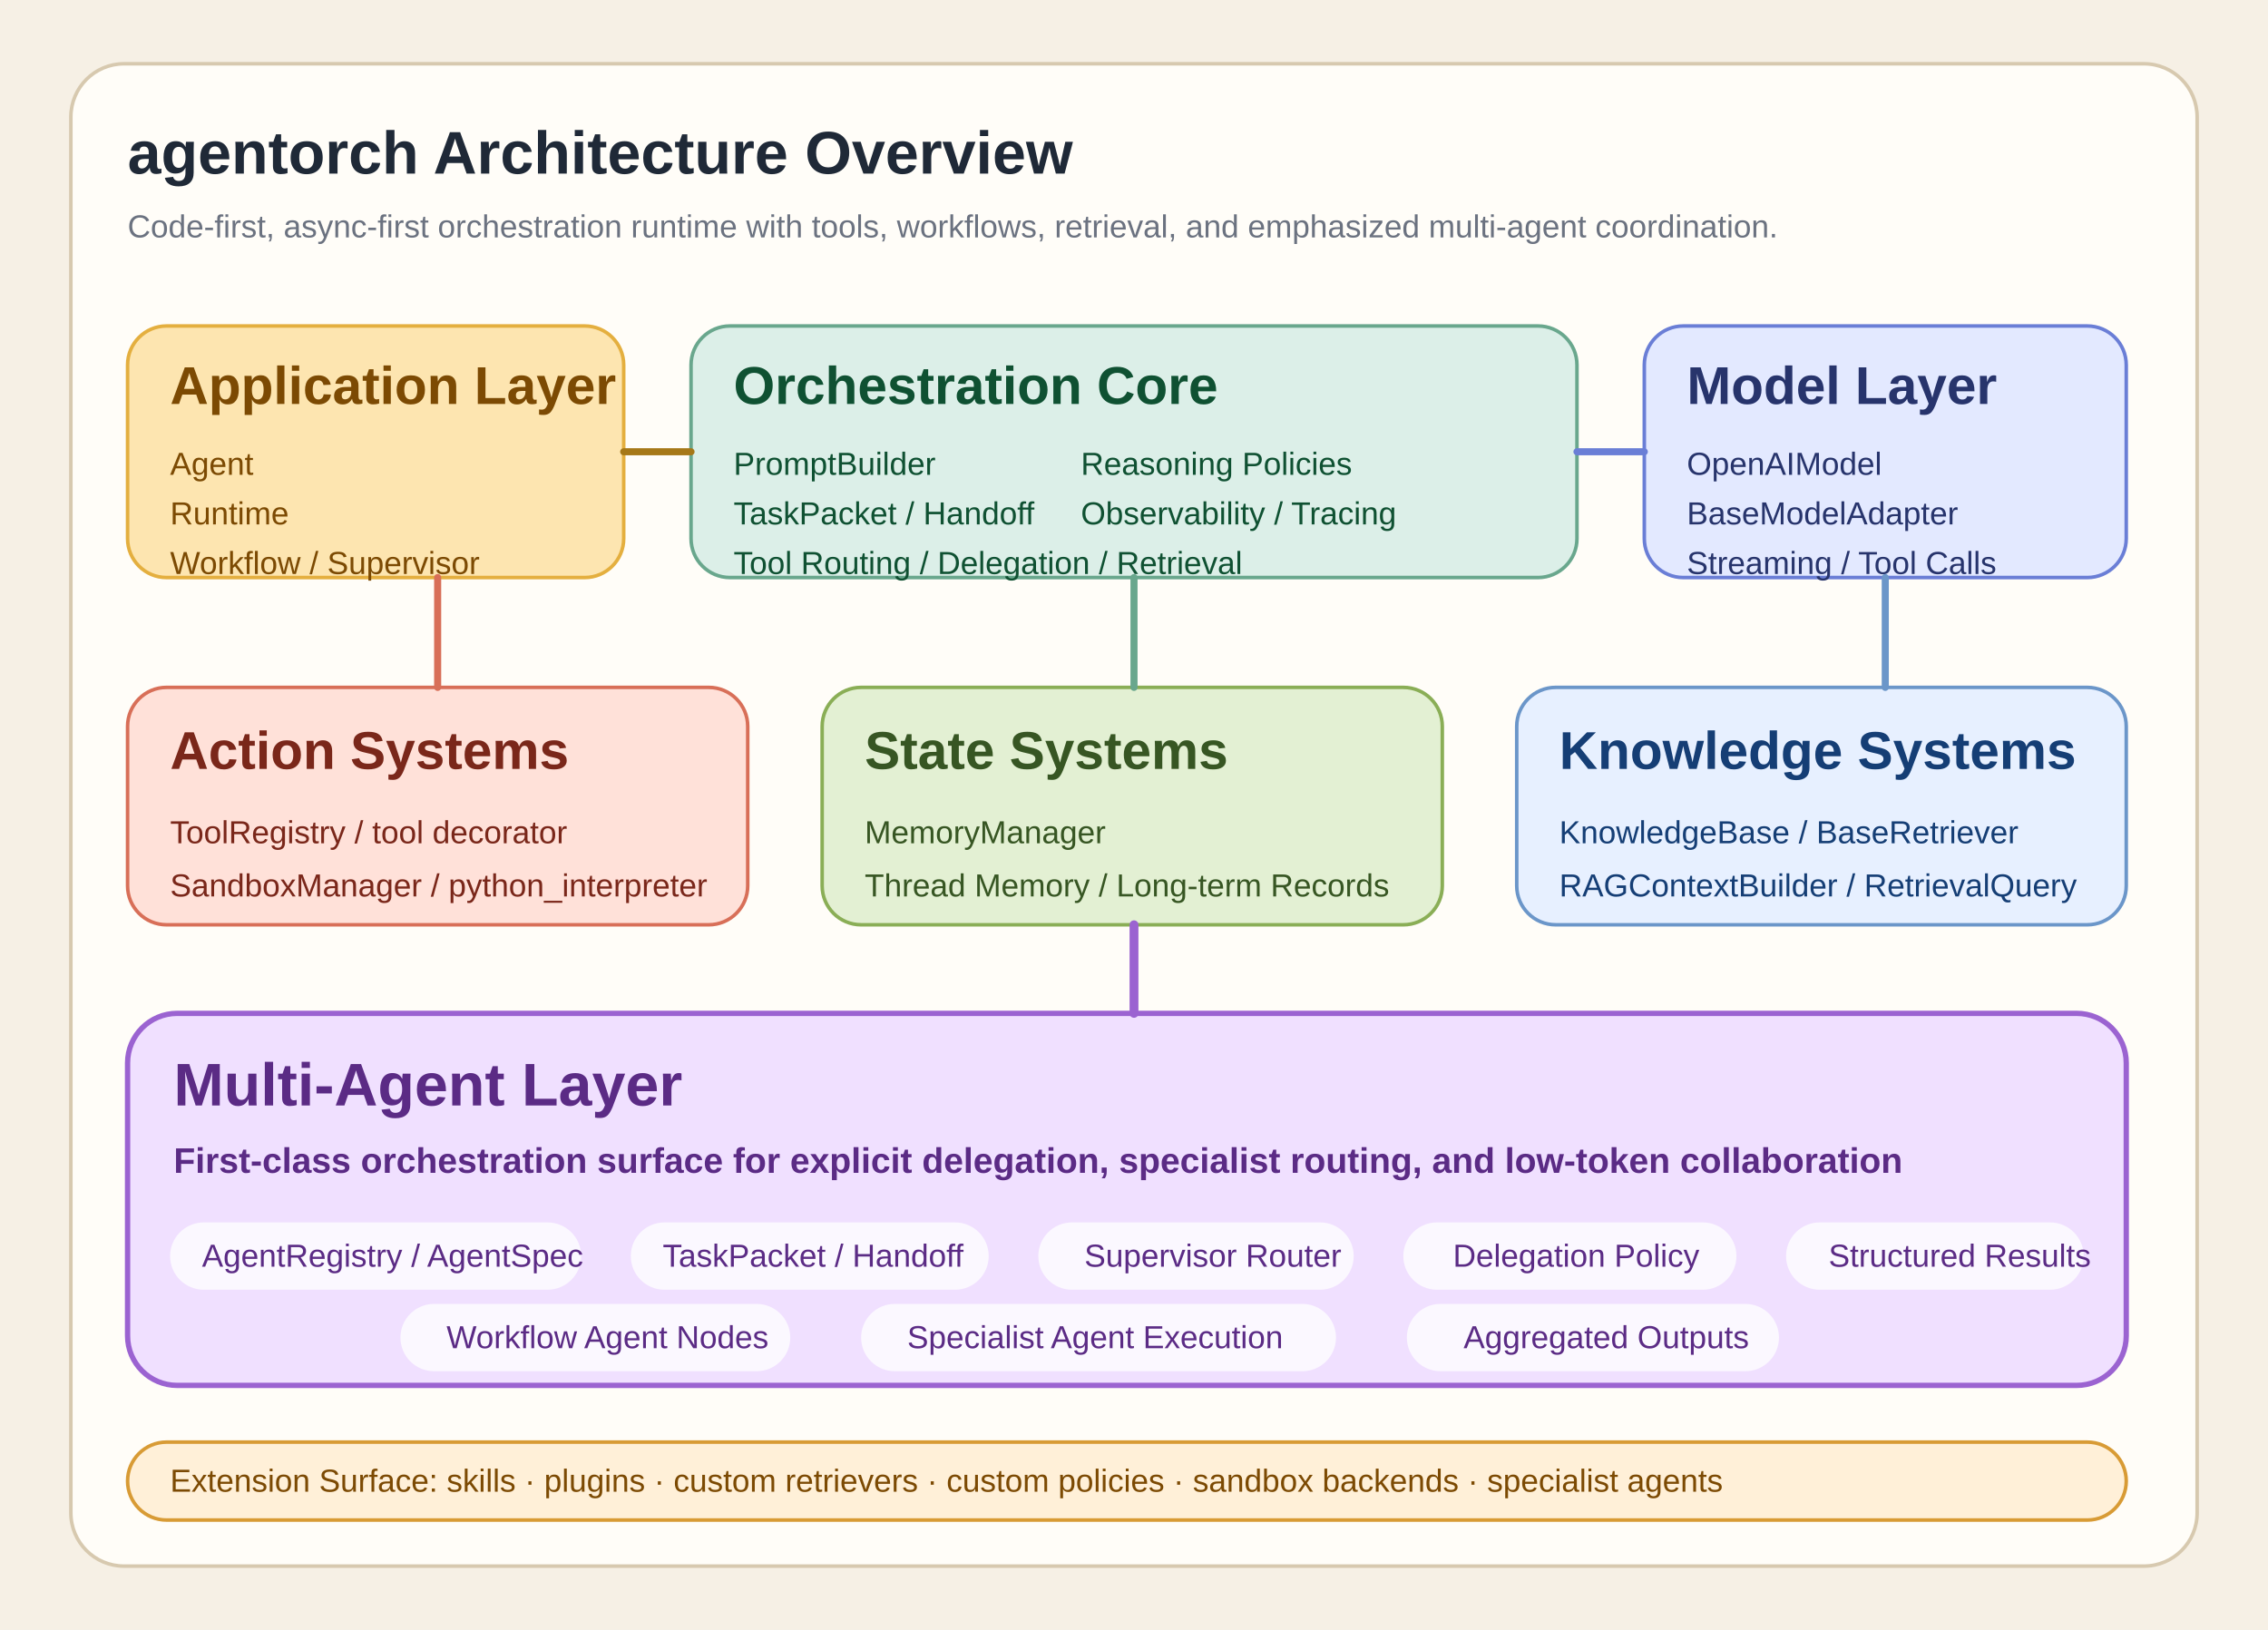
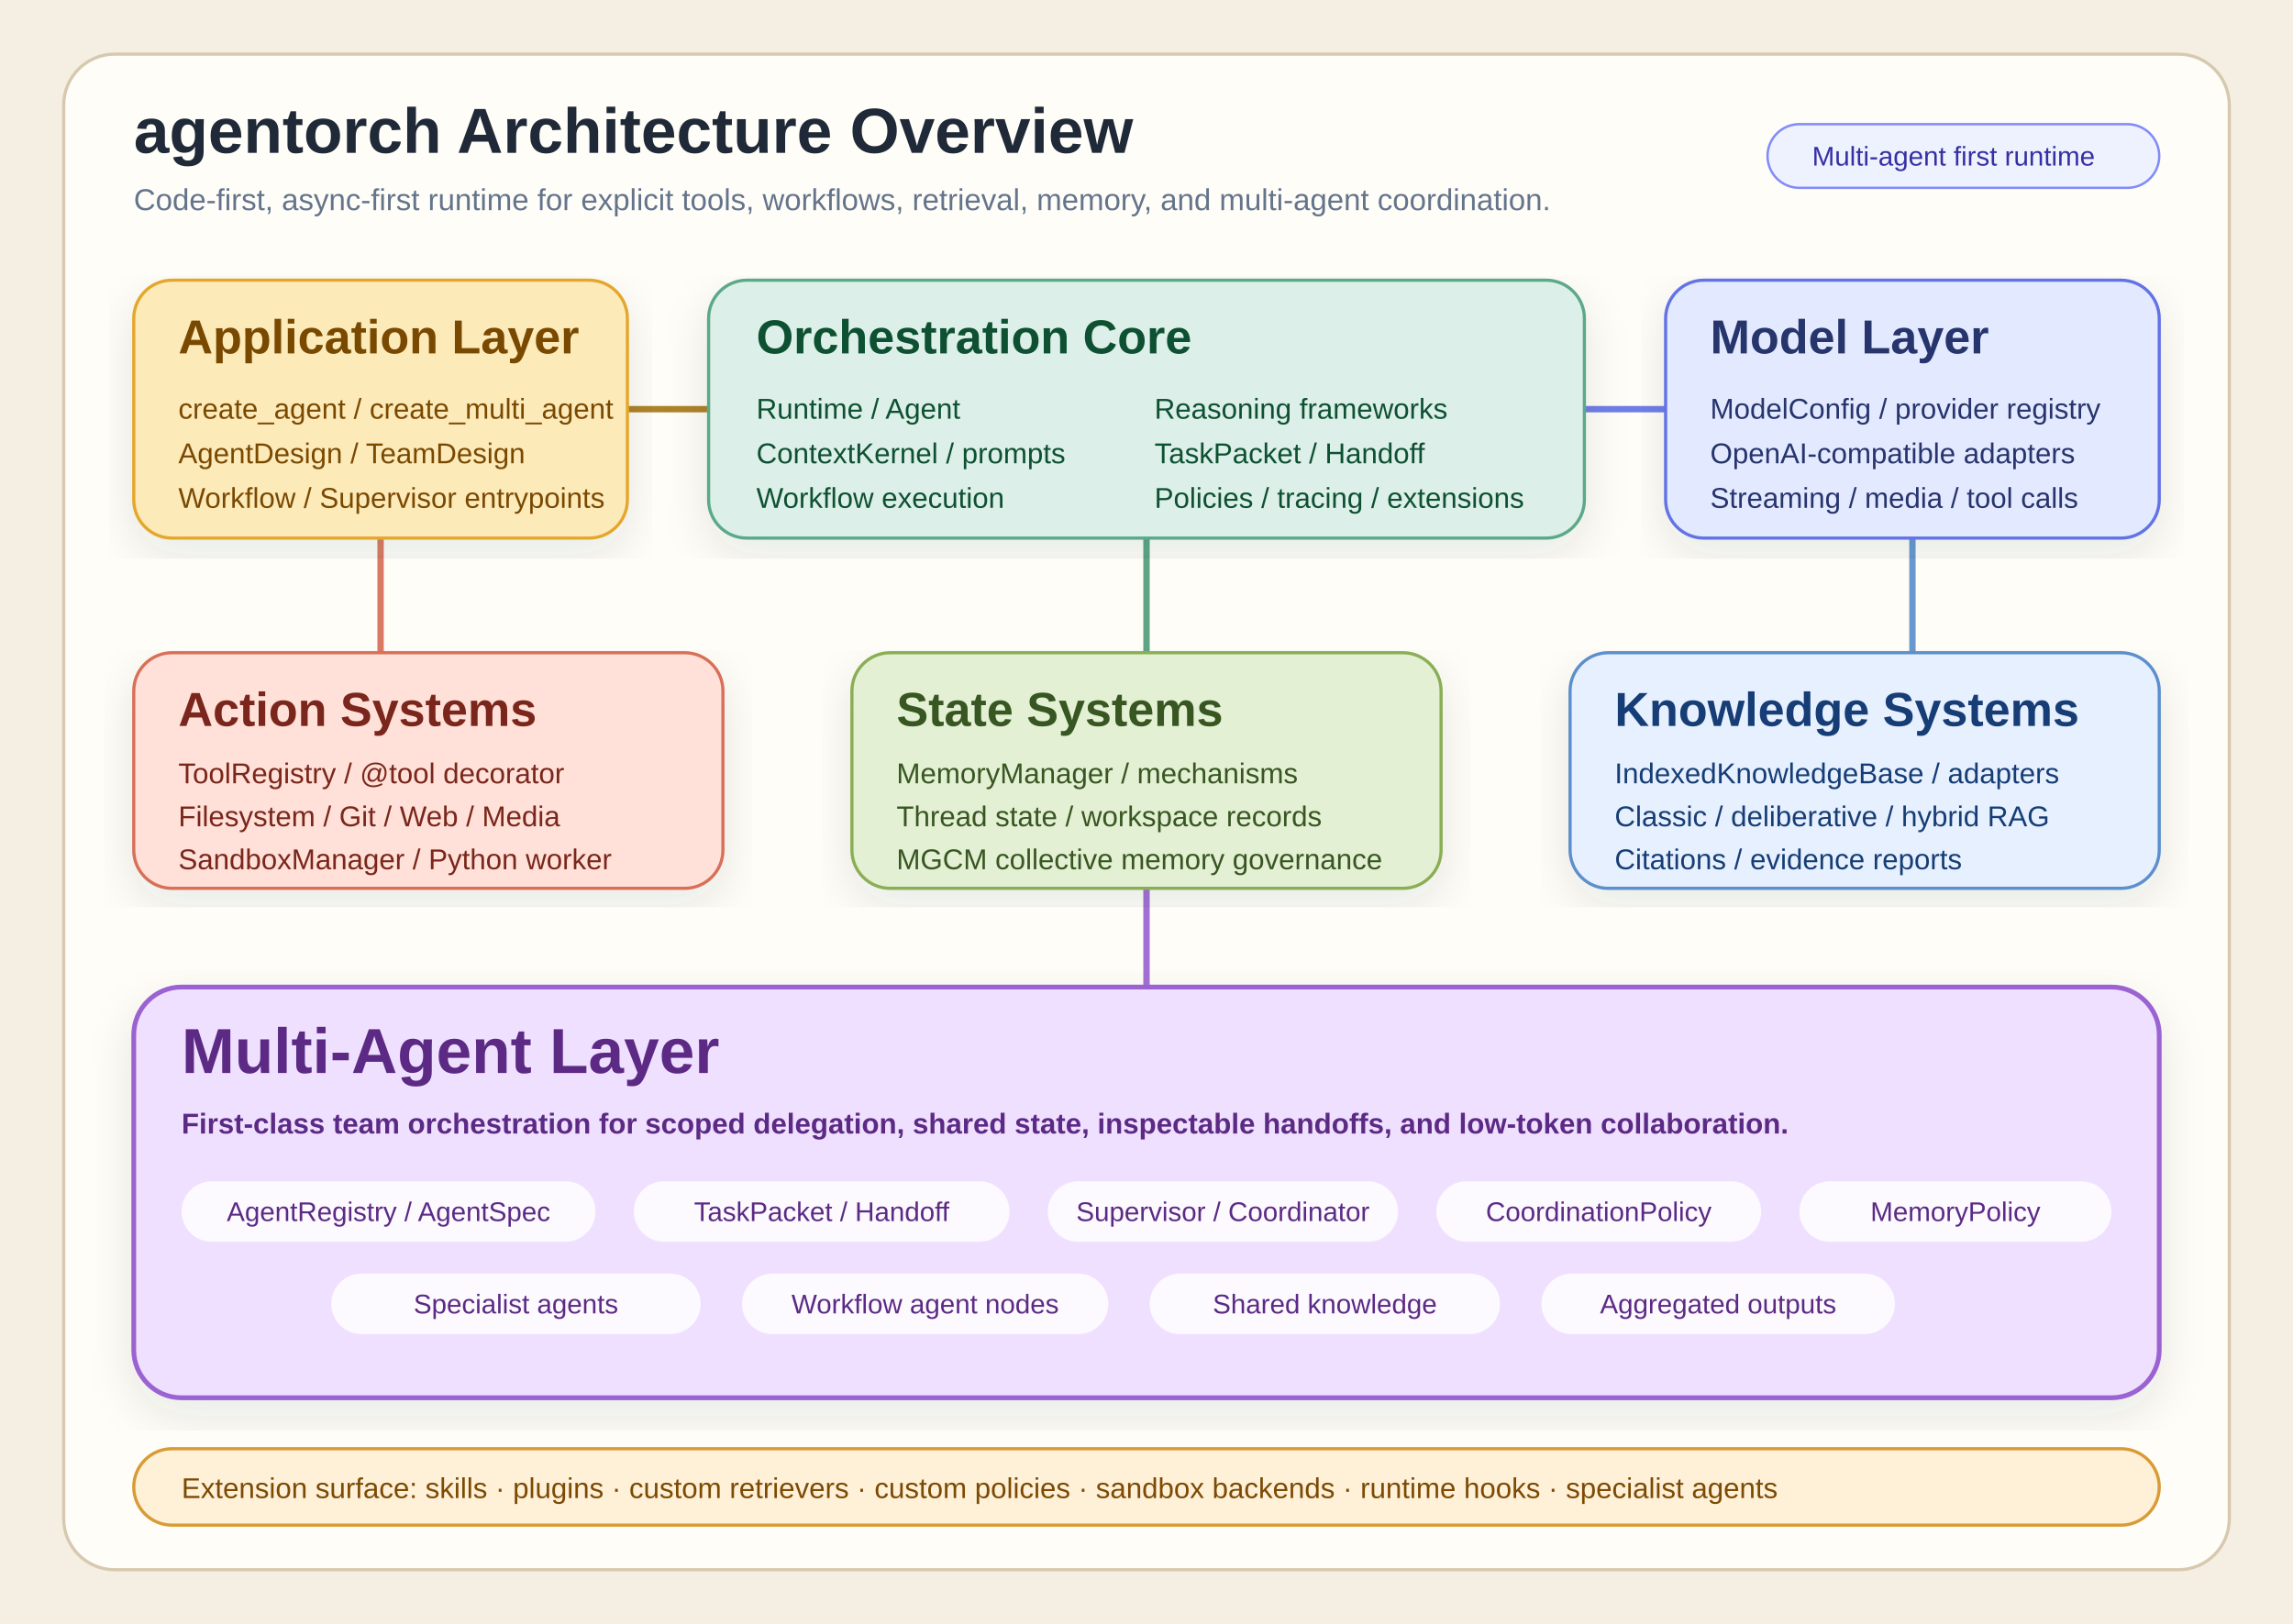
- <svg xmlns="http://www.w3.org/2000/svg" width="1280" height="920" viewBox="0 0 1280 920" fill="none">
-   <rect width="1280" height="920" fill="#F6F0E5" />
-   <rect x="40" y="36" width="1200" height="848" rx="30" fill="#FFFDF8" stroke="#D7C9AF" stroke-width="2" />
-   <text x="72" y="98" fill="#1F2937" font-family="Segoe UI, Arial, sans-serif" font-size="34" font-weight="700">
-     agentorch Architecture Overview
+ <svg xmlns="http://www.w3.org/2000/svg" width="1440" height="1020" viewBox="0 0 1440 1020" fill="none" role="img" aria-labelledby="title desc">
+   <defs>
+     <style>
+       .title { font-family: "Segoe UI", Arial, sans-serif; font-size: 40px; font-weight: 700; letter-spacing: 0; }
+       .subtitle { font-family: "Segoe UI", Arial, sans-serif; font-size: 19px; font-weight: 400; letter-spacing: 0; }
+       .card-title { font-family: "Segoe UI", Arial, sans-serif; font-size: 30px; font-weight: 700; letter-spacing: 0; }
+       .card-text { font-family: "Segoe UI", Arial, sans-serif; font-size: 18px; font-weight: 400; letter-spacing: 0; }
+       .card-text-strong { font-family: "Segoe UI", Arial, sans-serif; font-size: 18px; font-weight: 600; letter-spacing: 0; }
+       .chip-text { font-family: "Segoe UI", Arial, sans-serif; font-size: 17px; font-weight: 500; letter-spacing: 0; }
+       .footer-text { font-family: "Segoe UI", Arial, sans-serif; font-size: 18px; font-weight: 400; letter-spacing: 0; }
+       .connector { fill: none; stroke-width: 4; stroke-linecap: round; stroke-linejoin: round; }
+     </style>
+     <filter id="soft-shadow" x="-5%" y="-8%" width="110%" height="116%" color-interpolation-filters="sRGB">
+       <feDropShadow dx="0" dy="10" stdDeviation="14" flood-color="#1F2937" flood-opacity="0.10" />
+     </filter>
+   </defs>
+   <rect width="1440" height="1020" fill="#F5EFE3" />
+   <rect x="40" y="34" width="1360" height="952" rx="32" fill="#FFFDF8" stroke="#D7C9AF" stroke-width="2" />
+   <text x="84" y="96" class="title" fill="#1F2937">agentorch Architecture Overview</text>
+   <text x="84" y="132" class="subtitle" fill="#64748B">
+     Code-first, async-first runtime for explicit tools, workflows, retrieval, memory, and multi-agent coordination.
  </text>
-   <text x="72" y="134" fill="#6B7280" font-family="Segoe UI, Arial, sans-serif" font-size="18">
-     Code-first, async-first orchestration runtime with tools, workflows, retrieval, and emphasized multi-agent coordination.
+   <rect x="1110" y="78" width="246" height="40" rx="20" fill="#EEF2FF" stroke="#818CF8" stroke-width="1.5" />
+   <text x="1138" y="104" class="chip-text" fill="#3730A3">Multi-agent first runtime</text>
+   <g opacity="0.92">
+     <path d="M394 257H445" class="connector" stroke="#A67818" />
+     <path d="M995 257H1046" class="connector" stroke="#6373E6" />
+     <path d="M239 338V410" class="connector" stroke="#D86F58" />
+     <path d="M720 338V410" class="connector" stroke="#4F9D7B" />
+     <path d="M1201 338V410" class="connector" stroke="#5C8FCC" />
+     <path d="M720 558V620" class="connector" stroke="#9B63D1" />
+   </g>
+   <g filter="url(#soft-shadow)">
+     <rect x="84" y="176" width="310" height="162" rx="24" fill="#FDEAB9" stroke="#E4A72D" stroke-width="2" />
+     <text x="112" y="222" class="card-title" fill="#7A4A06">Application Layer</text>
+     <text x="112" y="263" class="card-text" fill="#7A4A06">
+       <tspan x="112" dy="0">create_agent / create_multi_agent</tspan>
+       <tspan x="112" dy="28">AgentDesign / TeamDesign</tspan>
+       <tspan x="112" dy="28">Workflow / Supervisor entrypoints</tspan>
+     </text>
+   </g>
+   <g filter="url(#soft-shadow)">
+     <rect x="445" y="176" width="550" height="162" rx="24" fill="#DCEFE8" stroke="#5CA98A" stroke-width="2" />
+     <text x="475" y="222" class="card-title" fill="#0F5132">Orchestration Core</text>
+     <text x="475" y="263" class="card-text" fill="#0F5132">
+       <tspan x="475" dy="0">Runtime / Agent</tspan>
+       <tspan x="475" dy="28">ContextKernel / prompts</tspan>
+       <tspan x="475" dy="28">Workflow execution</tspan>
+     </text>
+     <text x="725" y="263" class="card-text" fill="#0F5132">
+       <tspan x="725" dy="0">Reasoning frameworks</tspan>
+       <tspan x="725" dy="28">TaskPacket / Handoff</tspan>
+       <tspan x="725" dy="28">Policies / tracing / extensions</tspan>
+     </text>
+   </g>
+   <g filter="url(#soft-shadow)">
+     <rect x="1046" y="176" width="310" height="162" rx="24" fill="#E3E9FF" stroke="#6373E6" stroke-width="2" />
+     <text x="1074" y="222" class="card-title" fill="#27346C">Model Layer</text>
+     <text x="1074" y="263" class="card-text" fill="#27346C">
+       <tspan x="1074" dy="0">ModelConfig / provider registry</tspan>
+       <tspan x="1074" dy="28">OpenAI-compatible adapters</tspan>
+       <tspan x="1074" dy="28">Streaming / media / tool calls</tspan>
+     </text>
+   </g>
+   <g filter="url(#soft-shadow)">
+     <rect x="84" y="410" width="370" height="148" rx="24" fill="#FFE1D9" stroke="#D86F58" stroke-width="2" />
+     <text x="112" y="456" class="card-title" fill="#7A271A">Action Systems</text>
+     <text x="112" y="492" class="card-text" fill="#7A271A">
+       <tspan x="112" dy="0">ToolRegistry / @tool decorator</tspan>
+       <tspan x="112" dy="27">Filesystem / Git / Web / Media</tspan>
+       <tspan x="112" dy="27">SandboxManager / Python worker</tspan>
+     </text>
+   </g>
+   <g filter="url(#soft-shadow)">
+     <rect x="535" y="410" width="370" height="148" rx="24" fill="#E3F0D3" stroke="#8AAE56" stroke-width="2" />
+     <text x="563" y="456" class="card-title" fill="#375623">State Systems</text>
+     <text x="563" y="492" class="card-text" fill="#375623">
+       <tspan x="563" dy="0">MemoryManager / mechanisms</tspan>
+       <tspan x="563" dy="27">Thread state / workspace records</tspan>
+       <tspan x="563" dy="27">MGCM collective memory governance</tspan>
+     </text>
+   </g>
+   <g filter="url(#soft-shadow)">
+     <rect x="986" y="410" width="370" height="148" rx="24" fill="#E7F0FF" stroke="#5C8FCC" stroke-width="2" />
+     <text x="1014" y="456" class="card-title" fill="#153E75">Knowledge Systems</text>
+     <text x="1014" y="492" class="card-text" fill="#153E75">
+       <tspan x="1014" dy="0">IndexedKnowledgeBase / adapters</tspan>
+       <tspan x="1014" dy="27">Classic / deliberative / hybrid RAG</tspan>
+       <tspan x="1014" dy="27">Citations / evidence reports</tspan>
+     </text>
+   </g>
+   <g filter="url(#soft-shadow)">
+     <rect x="84" y="620" width="1272" height="258" rx="30" fill="#F0E0FF" stroke="#9B63D1" stroke-width="3" />
+     <text x="114" y="674" class="title" fill="#5B2B85">Multi-Agent Layer</text>
+     <text x="114" y="712" class="card-text-strong" fill="#5B2B85">
+       First-class team orchestration for scoped delegation, shared state, inspectable handoffs, and low-token collaboration.
+     </text>
+     <rect x="114" y="742" width="260" height="38" rx="19" fill="#FFFFFF" fill-opacity="0.80" />
+     <text x="244" y="767" text-anchor="middle" class="chip-text" fill="#5B2B85">AgentRegistry / AgentSpec</text>
+     <rect x="398" y="742" width="236" height="38" rx="19" fill="#FFFFFF" fill-opacity="0.80" />
+     <text x="516" y="767" text-anchor="middle" class="chip-text" fill="#5B2B85">TaskPacket / Handoff</text>
+     <rect x="658" y="742" width="220" height="38" rx="19" fill="#FFFFFF" fill-opacity="0.80" />
+     <text x="768" y="767" text-anchor="middle" class="chip-text" fill="#5B2B85">Supervisor / Coordinator</text>
+     <rect x="902" y="742" width="204" height="38" rx="19" fill="#FFFFFF" fill-opacity="0.80" />
+     <text x="1004" y="767" text-anchor="middle" class="chip-text" fill="#5B2B85">CoordinationPolicy</text>
+     <rect x="1130" y="742" width="196" height="38" rx="19" fill="#FFFFFF" fill-opacity="0.80" />
+     <text x="1228" y="767" text-anchor="middle" class="chip-text" fill="#5B2B85">MemoryPolicy</text>
+     <rect x="208" y="800" width="232" height="38" rx="19" fill="#FFFFFF" fill-opacity="0.80" />
+     <text x="324" y="825" text-anchor="middle" class="chip-text" fill="#5B2B85">Specialist agents</text>
+     <rect x="466" y="800" width="230" height="38" rx="19" fill="#FFFFFF" fill-opacity="0.80" />
+     <text x="581" y="825" text-anchor="middle" class="chip-text" fill="#5B2B85">Workflow agent nodes</text>
+     <rect x="722" y="800" width="220" height="38" rx="19" fill="#FFFFFF" fill-opacity="0.80" />
+     <text x="832" y="825" text-anchor="middle" class="chip-text" fill="#5B2B85">Shared knowledge</text>
+     <rect x="968" y="800" width="222" height="38" rx="19" fill="#FFFFFF" fill-opacity="0.80" />
+     <text x="1079" y="825" text-anchor="middle" class="chip-text" fill="#5B2B85">Aggregated outputs</text>
+   </g>
+   <rect x="84" y="910" width="1272" height="48" rx="24" fill="#FFF0D8" stroke="#D89B35" stroke-width="2" />
+   <text x="114" y="941" class="footer-text" fill="#7C4A03">
+     Extension surface: skills · plugins · custom retrievers · custom policies · sandbox backends · runtime hooks · specialist agents
  </text>
-   <rect x="72" y="184" width="280" height="142" rx="22" fill="#FDE5B0" stroke="#E4AF3F" stroke-width="2" />
-   <text x="96" y="228" fill="#7C4A03" font-family="Segoe UI, Arial, sans-serif" font-size="30" font-weight="700">Application Layer</text>
-   <text x="96" y="268" fill="#7C4A03" font-family="Segoe UI, Arial, sans-serif" font-size="18">Agent</text>
-   <text x="96" y="296" fill="#7C4A03" font-family="Segoe UI, Arial, sans-serif" font-size="18">Runtime</text>
-   <text x="96" y="324" fill="#7C4A03" font-family="Segoe UI, Arial, sans-serif" font-size="18">Workflow / Supervisor</text>
-   <rect x="390" y="184" width="500" height="142" rx="22" fill="#DCEFE8" stroke="#69A78D" stroke-width="2" />
-   <text x="414" y="228" fill="#0F5132" font-family="Segoe UI, Arial, sans-serif" font-size="30" font-weight="700">Orchestration Core</text>
-   <text x="414" y="268" fill="#0F5132" font-family="Segoe UI, Arial, sans-serif" font-size="18">PromptBuilder</text>
-   <text x="610" y="268" fill="#0F5132" font-family="Segoe UI, Arial, sans-serif" font-size="18">Reasoning Policies</text>
-   <text x="414" y="296" fill="#0F5132" font-family="Segoe UI, Arial, sans-serif" font-size="18">TaskPacket / Handoff</text>
-   <text x="610" y="296" fill="#0F5132" font-family="Segoe UI, Arial, sans-serif" font-size="18">Observability / Tracing</text>
-   <text x="414" y="324" fill="#0F5132" font-family="Segoe UI, Arial, sans-serif" font-size="18">Tool Routing / Delegation / Retrieval</text>
-   <rect x="928" y="184" width="272" height="142" rx="22" fill="#E3E9FF" stroke="#6A7ED6" stroke-width="2" />
-   <text x="952" y="228" fill="#27346C" font-family="Segoe UI, Arial, sans-serif" font-size="30" font-weight="700">Model Layer</text>
-   <text x="952" y="268" fill="#27346C" font-family="Segoe UI, Arial, sans-serif" font-size="18">OpenAIModel</text>
-   <text x="952" y="296" fill="#27346C" font-family="Segoe UI, Arial, sans-serif" font-size="18">BaseModelAdapter</text>
-   <text x="952" y="324" fill="#27346C" font-family="Segoe UI, Arial, sans-serif" font-size="18">Streaming / Tool Calls</text>
-   <rect x="72" y="388" width="350" height="134" rx="22" fill="#FFE1D9" stroke="#D86F58" stroke-width="2" />
-   <text x="96" y="434" fill="#7A271A" font-family="Segoe UI, Arial, sans-serif" font-size="30" font-weight="700">Action Systems</text>
-   <text x="96" y="476" fill="#7A271A" font-family="Segoe UI, Arial, sans-serif" font-size="18">ToolRegistry / tool decorator</text>
-   <text x="96" y="506" fill="#7A271A" font-family="Segoe UI, Arial, sans-serif" font-size="18">SandboxManager / python_interpreter</text>
-   <rect x="464" y="388" width="350" height="134" rx="22" fill="#E3F0D3" stroke="#8AAE56" stroke-width="2" />
-   <text x="488" y="434" fill="#375623" font-family="Segoe UI, Arial, sans-serif" font-size="30" font-weight="700">State Systems</text>
-   <text x="488" y="476" fill="#375623" font-family="Segoe UI, Arial, sans-serif" font-size="18">MemoryManager</text>
-   <text x="488" y="506" fill="#375623" font-family="Segoe UI, Arial, sans-serif" font-size="18">Thread Memory / Long-term Records</text>
-   <rect x="856" y="388" width="344" height="134" rx="22" fill="#E7F0FF" stroke="#6B96C9" stroke-width="2" />
-   <text x="880" y="434" fill="#153E75" font-family="Segoe UI, Arial, sans-serif" font-size="30" font-weight="700">Knowledge Systems</text>
-   <text x="880" y="476" fill="#153E75" font-family="Segoe UI, Arial, sans-serif" font-size="18">KnowledgeBase / BaseRetriever</text>
-   <text x="880" y="506" fill="#153E75" font-family="Segoe UI, Arial, sans-serif" font-size="18">RAGContextBuilder / RetrievalQuery</text>
-   <rect x="72" y="572" width="1128" height="210" rx="28" fill="#F0E0FF" stroke="#9B63D1" stroke-width="3" />
-   <text x="98" y="624" fill="#5B2B85" font-family="Segoe UI, Arial, sans-serif" font-size="34" font-weight="700">Multi-Agent Layer</text>
-   <text x="98" y="662" fill="#5B2B85" font-family="Segoe UI, Arial, sans-serif" font-size="20" font-weight="600">
-     First-class orchestration surface for explicit delegation, specialist routing, and low-token collaboration
-   </text>
-   <rect x="96" y="690" width="232" height="38" rx="19" fill="#FFFFFF" fill-opacity="0.76" />
-   <text x="114" y="715" fill="#5B2B85" font-family="Segoe UI, Arial, sans-serif" font-size="18">AgentRegistry / AgentSpec</text>
-   <rect x="356" y="690" width="202" height="38" rx="19" fill="#FFFFFF" fill-opacity="0.76" />
-   <text x="374" y="715" fill="#5B2B85" font-family="Segoe UI, Arial, sans-serif" font-size="18">TaskPacket / Handoff</text>
-   <rect x="586" y="690" width="178" height="38" rx="19" fill="#FFFFFF" fill-opacity="0.76" />
-   <text x="612" y="715" fill="#5B2B85" font-family="Segoe UI, Arial, sans-serif" font-size="18">Supervisor Router</text>
-   <rect x="792" y="690" width="188" height="38" rx="19" fill="#FFFFFF" fill-opacity="0.76" />
-   <text x="820" y="715" fill="#5B2B85" font-family="Segoe UI, Arial, sans-serif" font-size="18">Delegation Policy</text>
-   <rect x="1008" y="690" width="168" height="38" rx="19" fill="#FFFFFF" fill-opacity="0.76" />
-   <text x="1032" y="715" fill="#5B2B85" font-family="Segoe UI, Arial, sans-serif" font-size="18">Structured Results</text>
-   <rect x="226" y="736" width="220" height="38" rx="19" fill="#FFFFFF" fill-opacity="0.76" />
-   <text x="252" y="761" fill="#5B2B85" font-family="Segoe UI, Arial, sans-serif" font-size="18">Workflow Agent Nodes</text>
-   <rect x="486" y="736" width="268" height="38" rx="19" fill="#FFFFFF" fill-opacity="0.76" />
-   <text x="512" y="761" fill="#5B2B85" font-family="Segoe UI, Arial, sans-serif" font-size="18">Specialist Agent Execution</text>
-   <rect x="794" y="736" width="210" height="38" rx="19" fill="#FFFFFF" fill-opacity="0.76" />
-   <text x="826" y="761" fill="#5B2B85" font-family="Segoe UI, Arial, sans-serif" font-size="18">Aggregated Outputs</text>
-   <rect x="72" y="814" width="1128" height="44" rx="22" fill="#FFF0D8" stroke="#D89B35" stroke-width="2" />
-   <text x="96" y="842" fill="#7C4A03" font-family="Segoe UI, Arial, sans-serif" font-size="18">
-     Extension Surface: skills · plugins · custom retrievers · custom policies · sandbox backends · specialist agents
-   </text>
-   <path d="M352 255H390" stroke="#A67818" stroke-width="4" stroke-linecap="round" />
-   <path d="M890 255H928" stroke="#6A7ED6" stroke-width="4" stroke-linecap="round" />
-   <path d="M247 326V388" stroke="#D86F58" stroke-width="4" stroke-linecap="round" />
-   <path d="M640 326V388" stroke="#69A78D" stroke-width="4" stroke-linecap="round" />
-   <path d="M1064 326V388" stroke="#6B96C9" stroke-width="4" stroke-linecap="round" />
-   <path d="M640 522V572" stroke="#9B63D1" stroke-width="5" stroke-linecap="round" />
</svg>
